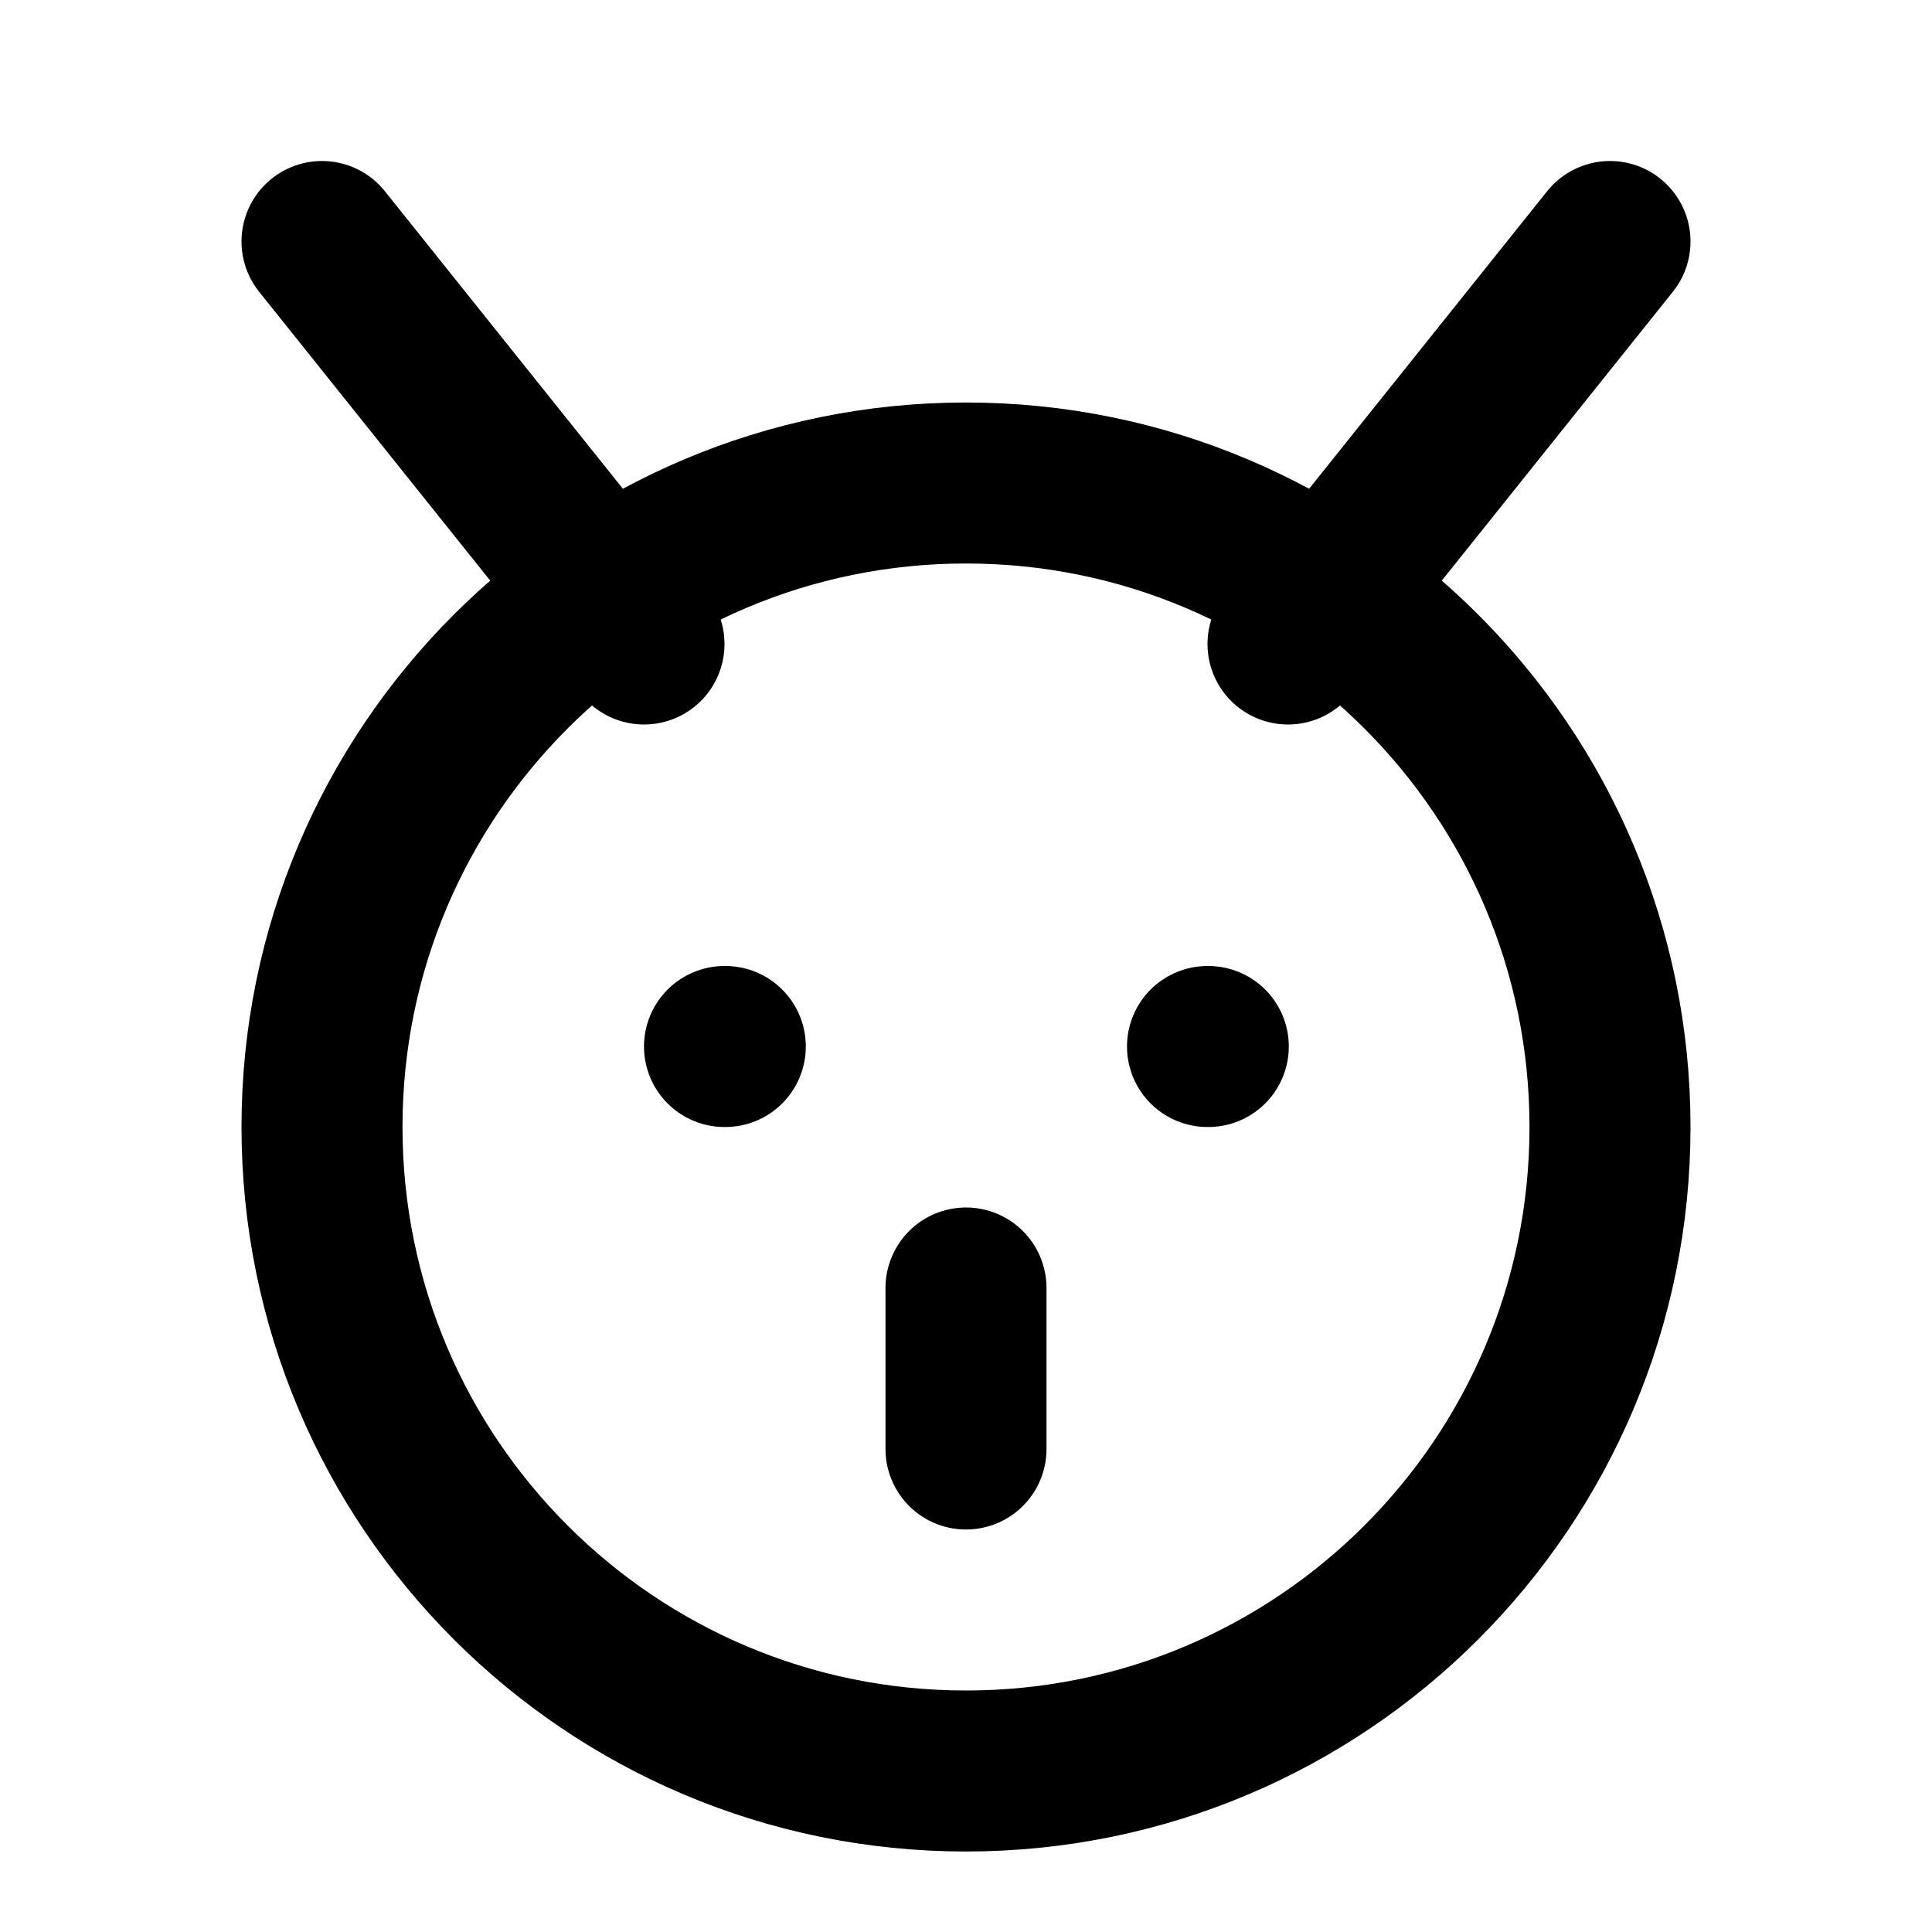
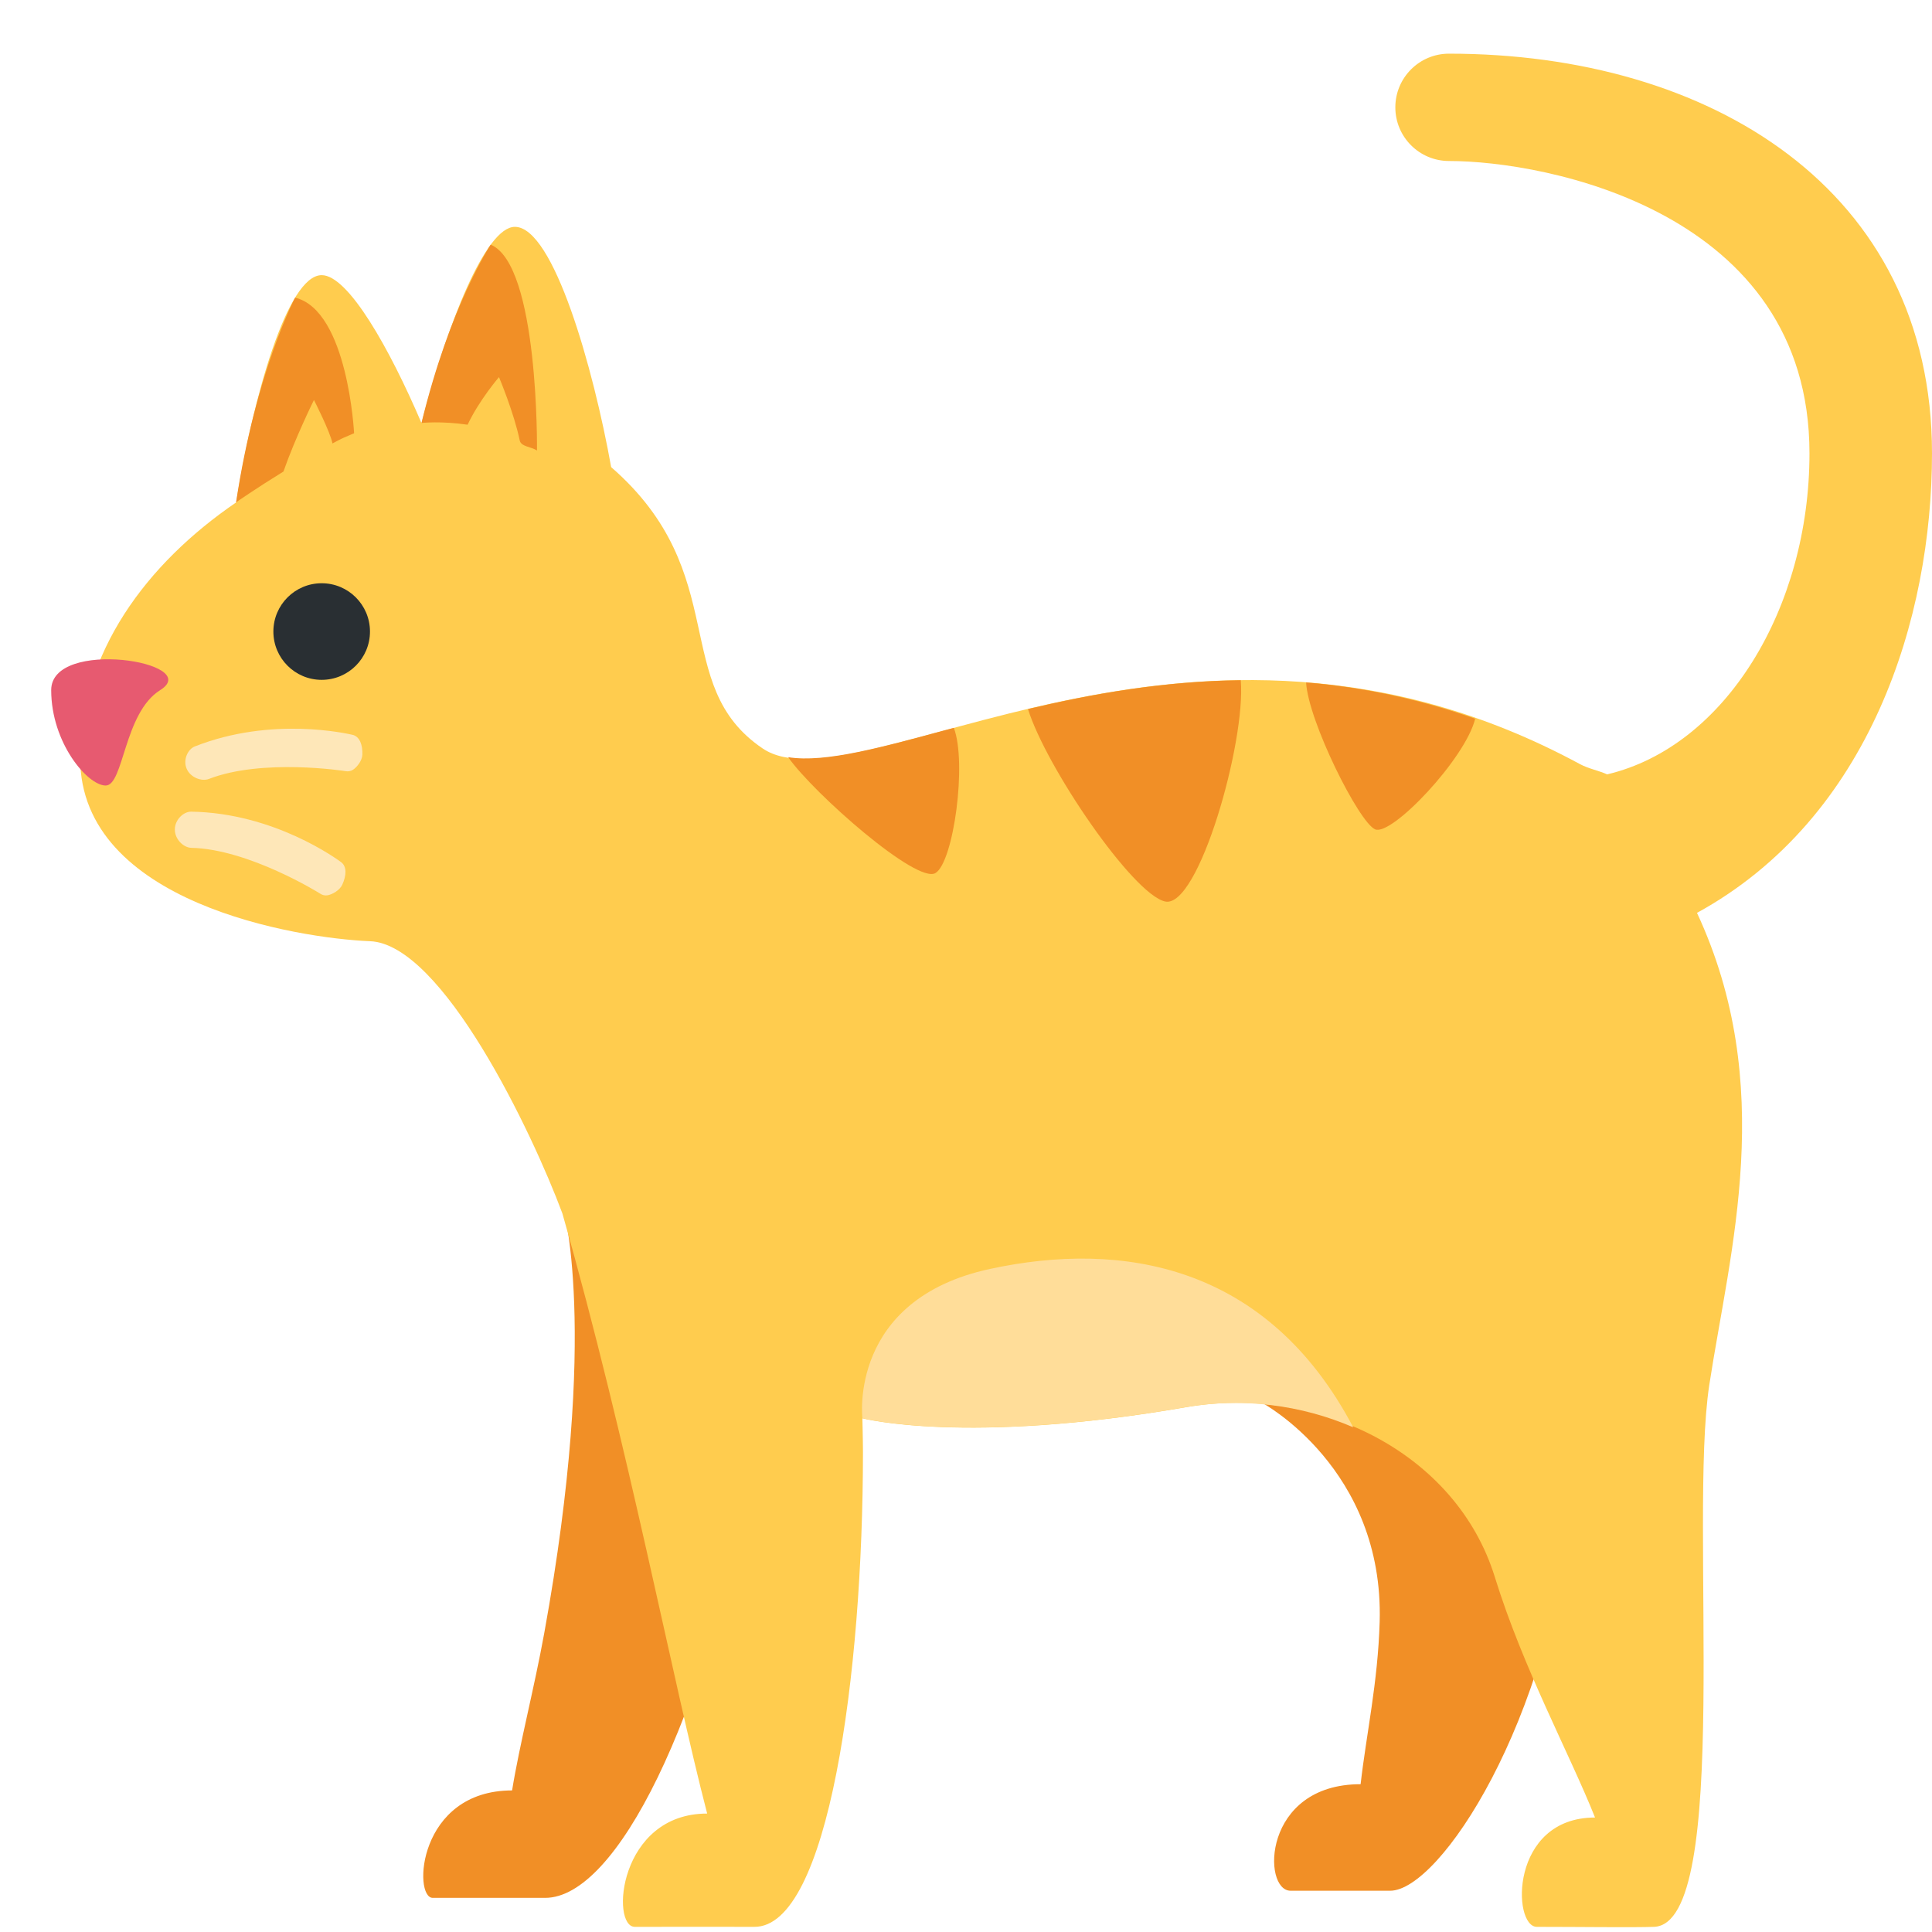
- <svg xmlns="http://www.w3.org/2000/svg" viewBox="0 0 24 24" fill="none" stroke="currentColor" stroke-width="2" stroke-linecap="round" stroke-linejoin="round">
-   <path d="M4 3l4 5M20 3l-4 5" />
-   <circle cx="12" cy="14" r="8" />
-   <path d="M9 13h.01M15 13h.01M12 16v2" />
+ <svg xmlns="http://www.w3.org/2000/svg" width="800px" height="800px" viewBox="0 0 36 36" aria-hidden="true" role="img" class="iconify iconify--twemoji" preserveAspectRatio="xMidYMid meet">
+   <path fill="#F18F26" d="M10.478 22.439s.702 2.281-.337 7.993c-.186 1.025-.46 2.072-.599 2.93c-1.757 0-1.851 2.002-1.478 2.002h2.094c1.337 0 2.971-3.334 3.854-7.961s-3.534-4.964-3.534-4.964zm13.042 3.702s2.272 1.22 2.188 4.081c-.033 1.131-.249 2.091-.355 3.024c-1.832 0-1.839 1.985-1.305 1.985h1.856c.923 0 3.001-3.158 3.379-7.281c.379-4.122-5.763-1.809-5.763-1.809z" />
+   <path fill="#FFCC4E" d="M36 8.447C36 3.525 31.859 1 27 1a1 1 0 1 0 0 2c1.804 0 6.717.934 6.717 5.447c0 2.881-1.567 5.462-3.77 5.982c-.164-.073-.345-.104-.509-.192c-7.239-3.917-13.457.902-15.226-.29c-1.752-1.182-.539-3.255-2.824-5.243c-.33-1.841-1.073-4.477-1.794-4.477c-.549 0-1.265 1.825-1.74 3.656c-.591-1.381-1.363-2.756-1.86-2.756c-.64 0-1.278 2.273-1.594 4.235c-1.68 1.147-2.906 2.809-2.906 4.765c0 2.7 4.05 3.357 5.4 3.411c1.35.054 3.023 3.562 3.585 5.072c1.242 4.367 2.051 8.699 2.698 11.183c-1.649 0-1.804 2.111-1.348 2.111c.713 0 1.953-.003 2.225 0c1.381.014 2.026-4.706 2.026-8.849c0-.212-.011-.627-.011-.627s1.93.505 6.038-.208c2.444-.424 5.03.849 5.746 3.163c.527 1.704 1.399 3.305 1.868 4.484c-1.589 0-1.545 2.037-1.084 2.037c.787 0 1.801.014 2.183 0c1.468-.055.643-7.574 1.03-10.097s1.267-5.578-.229-8.797C34.857 15.236 36 11.505 36 8.447z" />
+   <circle fill="#292F33" cx="5.994" cy="11.768" r=".9" />
+   <path fill="#E75A70" d="M2.984 12.86c-.677.423-.677 1.777-1.015 1.777S.954 13.841.954 12.86c-.001-.981 2.862-.52 2.03 0z" />
+   <path fill="#FEE7B8" d="M6.578 14.343c-.041.026-.09.036-.142.026c-.018-.004-1.548-.241-2.545.146c-.129.05-.341-.023-.413-.191s.023-.365.152-.415c1.44-.569 2.857-.234 2.934-.218c.139.029.195.19.188.372c-.004.114-.104.235-.174.28zm-.472 2.339a.186.186 0 0 1-.141-.031c-.015-.01-1.331-.83-2.402-.853c-.138-.003-.305-.154-.305-.341c0-.186.165-.335.304-.333c1.552.024 2.724.891 2.789.937c.117.082.104.255.027.424c-.049.107-.189.182-.272.197z" />
+   <path fill="#F18F26" d="M7.854 7.881s.372-.039.859.033c.217-.46.585-.887.585-.887s.281.668.386 1.179c.025.12.218.117.322.189c0 0 .038-3.463-.863-3.836c.001-.002-.755 1.124-1.289 3.322zM4.399 9.36s.384-.267.883-.574c.217-.624.568-1.333.568-1.333s.307.602.345.81c.21-.114.21-.106.403-.19c0 0-.114-2.286-1.099-2.527c0 0-.732 1.372-1.1 3.814z" />
+   <path fill="#FD9" d="M18.45 23.644c-2.649.57-2.38 2.782-2.38 2.782s1.93.505 6.038-.208a5.542 5.542 0 0 1 3.107.377c-1.607-3.047-4.315-3.479-6.765-2.951z" />
+   <path fill="#F18F26" d="M14.686 14.109c.476.676 2.397 2.368 2.745 2.159c.338-.203.59-2.055.342-2.706c-1.329.359-2.385.658-3.087.547zm7.024 2.689c.623.138 1.507-2.979 1.41-4.123c-1.449.017-2.78.256-3.965.537c.335 1.08 1.953 3.452 2.555 3.586zm2.627-4.082c.042.723.982 2.603 1.285 2.737c.307.137 1.685-1.319 1.866-2.061a12.573 12.573 0 0 0-3.151-.676z" />
</svg>
